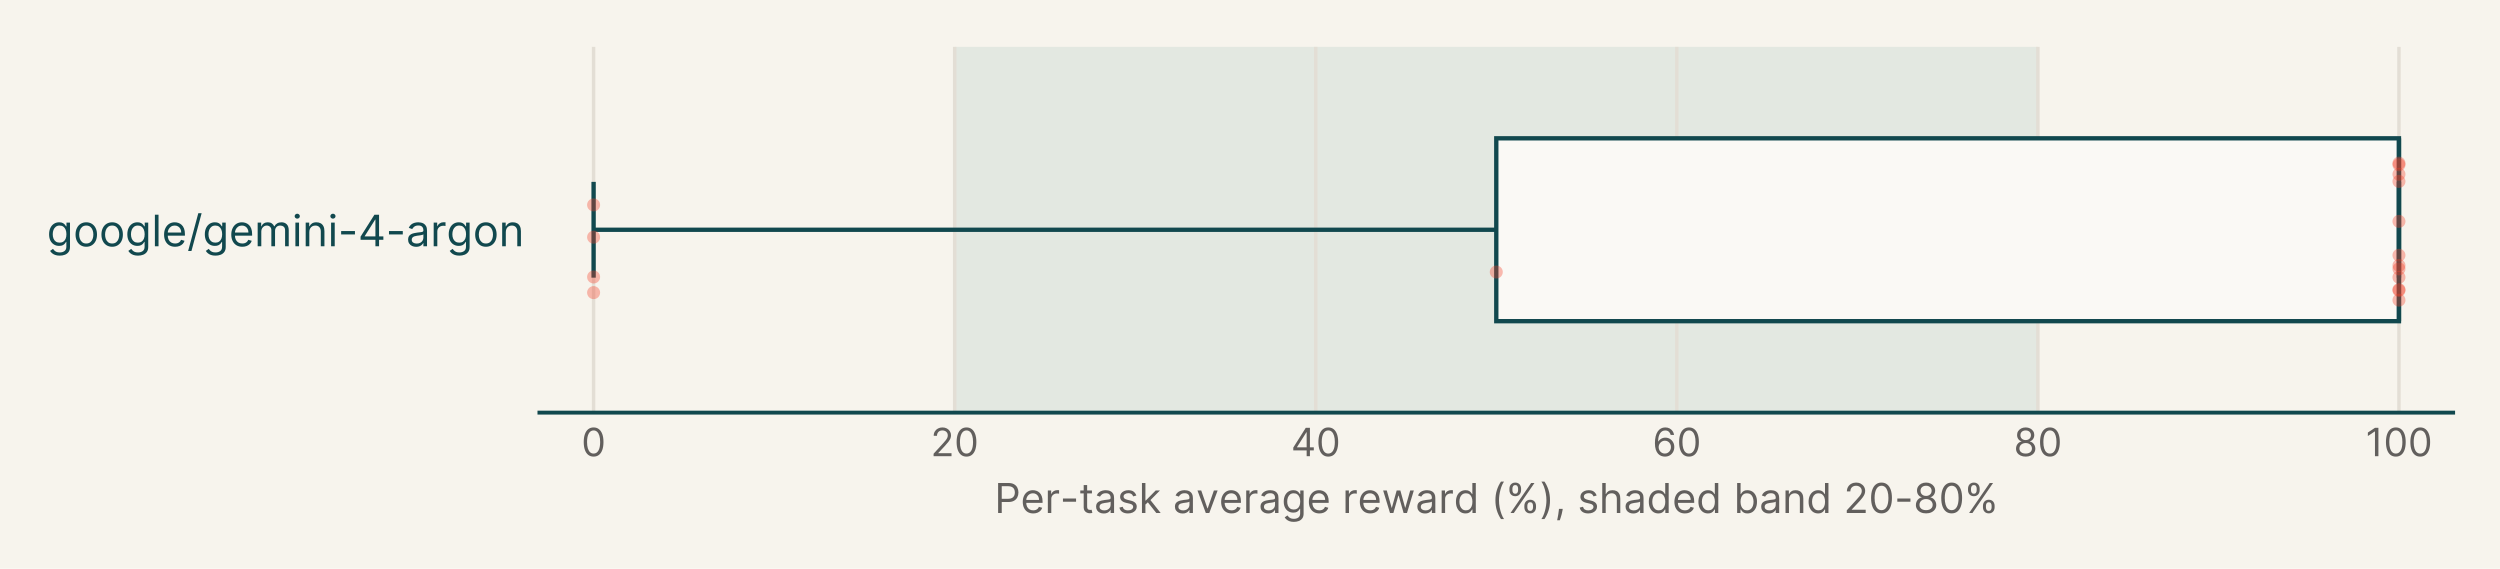
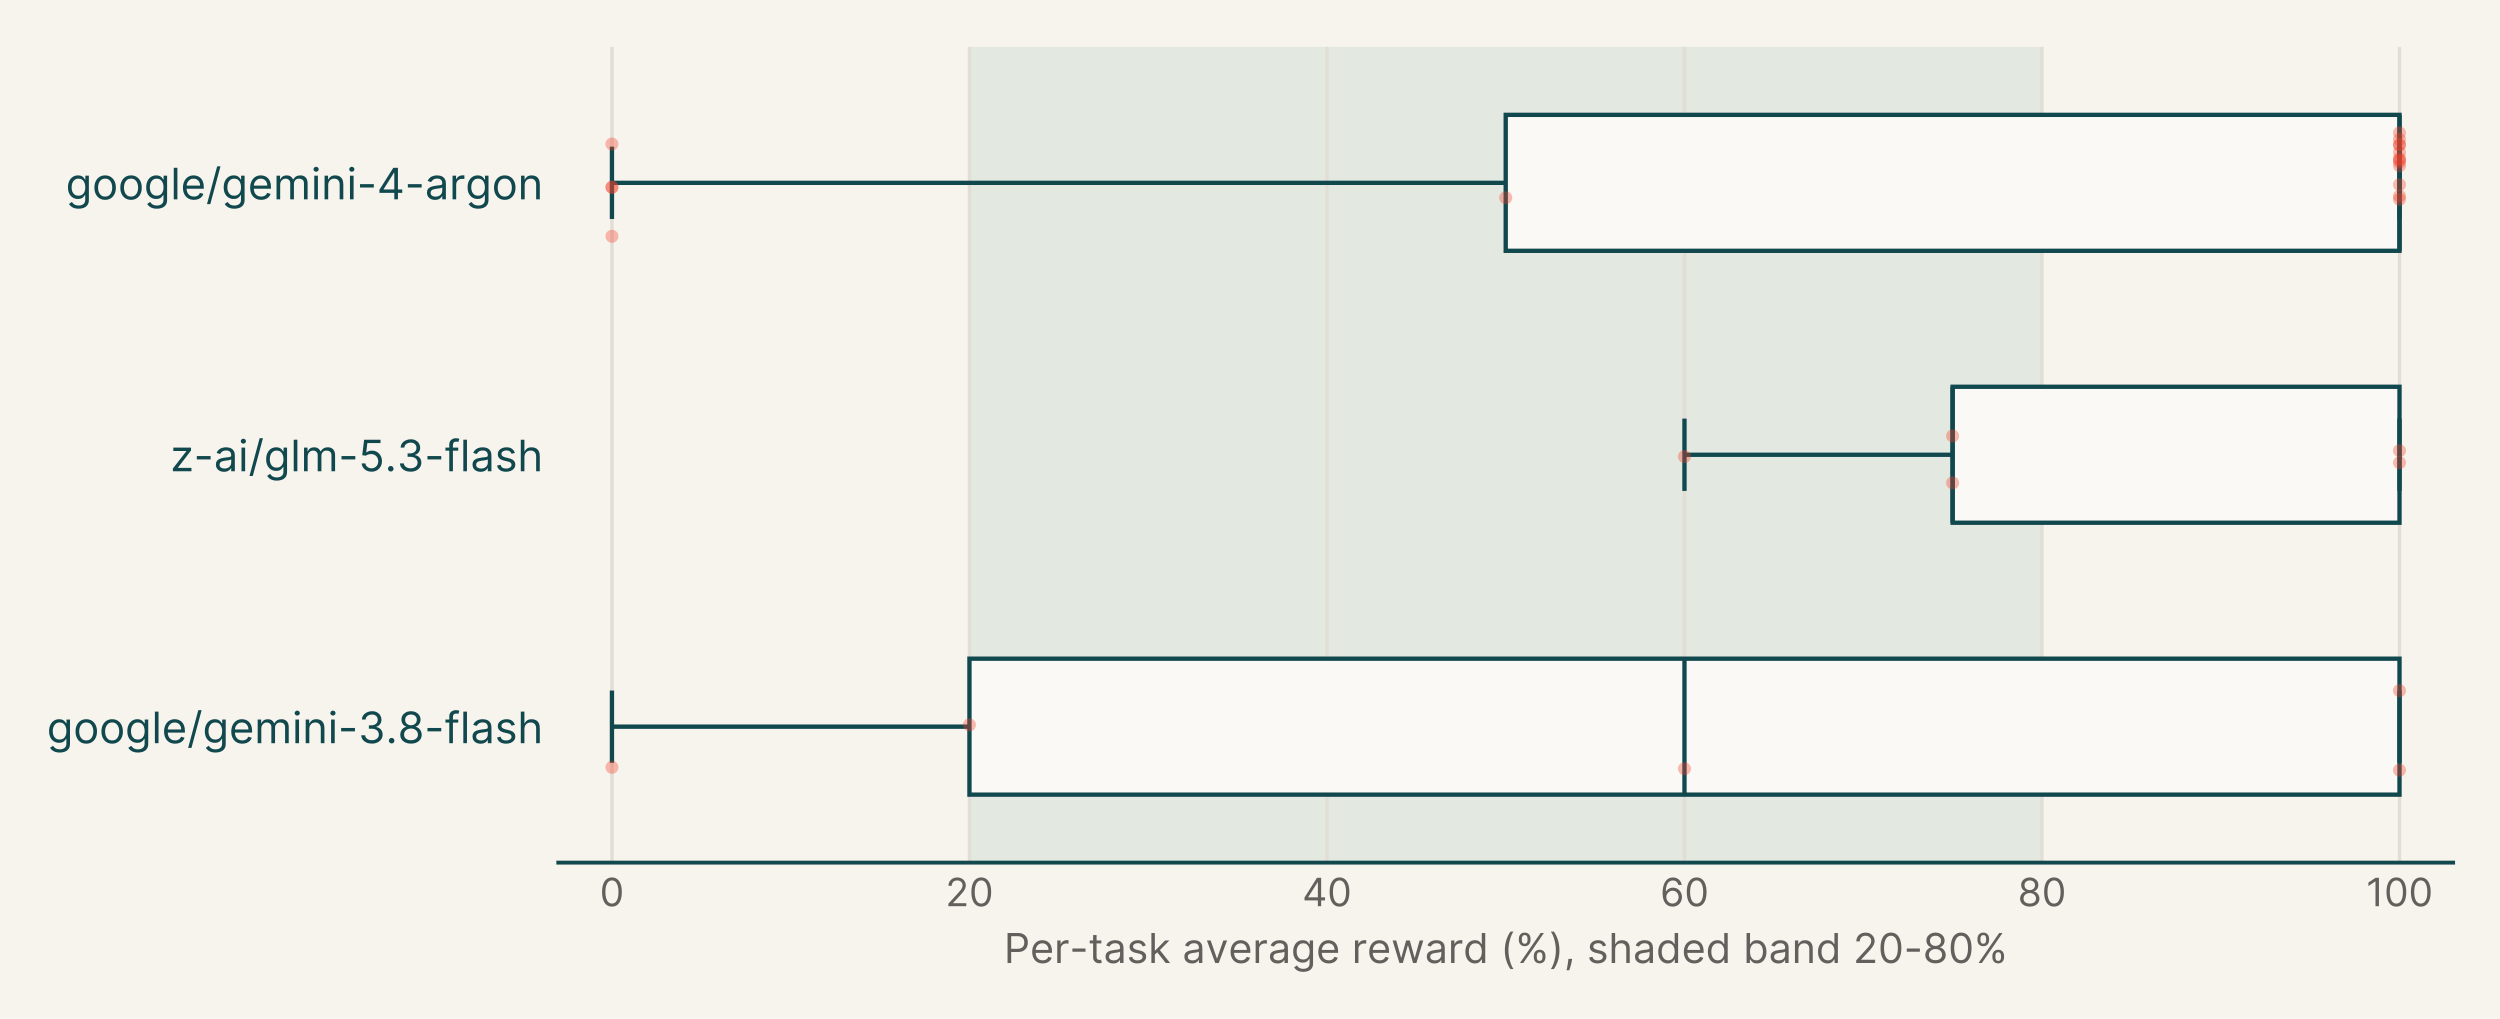
- <svg xmlns="http://www.w3.org/2000/svg" xmlns:xlink="http://www.w3.org/1999/xlink" width="576pt" height="131.04pt" viewBox="0 0 576 131.04" version="1.1">
+ <svg xmlns="http://www.w3.org/2000/svg" xmlns:xlink="http://www.w3.org/1999/xlink" width="576pt" height="234.72pt" viewBox="0 0 576 234.72" version="1.1">
  <defs>
    <style type="text/css">*{stroke-linejoin: round; stroke-linecap: butt}</style>
  </defs>
  <g id="figure_1">
    <g id="patch_1">
-       <path d="M 0 131.04  L 576 131.04  L 576 0  L 0 0  z " style="fill: #f7f4ed" />
+       <path d="M 0 234.72  L 576 234.72  L 576 0  L 0 0  z " style="fill: #f7f4ed" />
    </g>
    <g id="axes_1">
      <g id="patch_2">
-         <path d="M 124.287 95.068  L 565.2 95.068  L 565.2 10.8  L 124.287 10.8  z " style="fill: #f7f4ed" />
+         <path d="M 128.636 198.748  L 565.2 198.748  L 565.2 10.8  L 128.636 10.8  z " style="fill: #f7f4ed" />
      </g>
      <g id="patch_3">
-         <path d="M 219.957 95.068  L 469.53 95.068  L 469.53 10.8  L 219.957 10.8  z " clip-path="url(#p066dc2ba7f)" style="fill: #1f6f6a; fill-opacity: 0.09" />
+         <path d="M 223.362 198.748  L 470.474 198.748  L 470.474 10.8  L 223.362 10.8  z " clip-path="url(#pf9f69723d4)" style="fill: #1f6f6a; fill-opacity: 0.09" />
      </g>
      <g id="matplotlib.axis_1">
        <g id="xtick_1">
          <g id="line2d_1">
-             <path d="M 136.766 95.068  L 136.766 10.8  " clip-path="url(#p066dc2ba7f)" style="fill: none; stroke: #e3ded5; stroke-width: 0.8; stroke-linecap: square" />
+             <path d="M 140.992 198.748  L 140.992 10.8  " clip-path="url(#pf9f69723d4)" style="fill: none; stroke: #e3ded5; stroke-width: 0.8; stroke-linecap: square" />
          </g>
          <g id="line2d_2" />
          <g id="text_1">
-             <g style="fill: #625f5d" transform="translate(133.9537 105.1145) scale(0.09 -0.09)">
+             <g style="fill: #625f5d" transform="translate(138.179 208.7945) scale(0.09 -0.09)">
              <defs>
                <path id="Inter-Regular-30" d="M 2000 -64  Q 1486 -64 1125 217  Q 764 498 573 1033  Q 382 1568 382 2327  Q 382 3082 574 3617  Q 766 4152 1128 4435  Q 1491 4718 2000 4718  Q 2509 4718 2871 4435  Q 3234 4152 3426 3617  Q 3618 3082 3618 2327  Q 3618 1568 3427 1033  Q 3236 498 2875 217  Q 2514 -64 2000 -64  z M 2000 436  Q 2509 436 2791 927  Q 3073 1418 3073 2327  Q 3073 2932 2944 3357  Q 2816 3782 2576 4004  Q 2336 4227 2000 4227  Q 1496 4227 1211 3730  Q 927 3234 927 2327  Q 927 1723 1054 1300  Q 1182 877 1421 656  Q 1661 436 2000 436  z " transform="scale(0.015625)" />
              </defs>
              <use xlink:href="#Inter-Regular-30" />
            </g>
          </g>
        </g>
        <g id="xtick_2">
          <g id="line2d_3">
-             <path d="M 219.957 95.068  L 219.957 10.8  " clip-path="url(#p066dc2ba7f)" style="fill: none; stroke: #e3ded5; stroke-width: 0.8; stroke-linecap: square" />
+             <path d="M 223.362 198.748  L 223.362 10.8  " clip-path="url(#pf9f69723d4)" style="fill: none; stroke: #e3ded5; stroke-width: 0.8; stroke-linecap: square" />
          </g>
          <g id="line2d_4" />
          <g id="text_2">
-             <g style="fill: #625f5d" transform="translate(214.4215 105.1145) scale(0.09 -0.09)">
+             <g style="fill: #625f5d" transform="translate(217.8264 208.7945) scale(0.09 -0.09)">
              <defs>
                <path id="Inter-Regular-32" d="M 482 0  L 482 409  L 2018 2091  Q 2289 2386 2464 2605  Q 2639 2825 2724 3019  Q 2809 3214 2809 3427  Q 2809 3673 2692 3852  Q 2575 4032 2373 4129  Q 2171 4227 1918 4227  Q 1650 4227 1451 4117  Q 1252 4007 1144 3809  Q 1036 3611 1036 3345  L 500 3345  Q 500 3755 688 4064  Q 877 4373 1203 4545  Q 1530 4718 1936 4718  Q 2346 4718 2661 4545  Q 2977 4373 3156 4079  Q 3336 3786 3336 3427  Q 3336 3170 3244 2926  Q 3152 2682 2926 2383  Q 2700 2084 2300 1655  L 1255 536  L 1255 500  L 3418 500  L 3418 0  L 482 0  z " transform="scale(0.015625)" />
              </defs>
              <use xlink:href="#Inter-Regular-32" />
              <use xlink:href="#Inter-Regular-30" x="60.511" />
            </g>
          </g>
        </g>
        <g id="xtick_3">
          <g id="line2d_5">
-             <path d="M 303.148 95.068  L 303.148 10.8  " clip-path="url(#p066dc2ba7f)" style="fill: none; stroke: #e3ded5; stroke-width: 0.8; stroke-linecap: square" />
+             <path d="M 305.733 198.748  L 305.733 10.8  " clip-path="url(#pf9f69723d4)" style="fill: none; stroke: #e3ded5; stroke-width: 0.8; stroke-linecap: square" />
          </g>
          <g id="line2d_6" />
          <g id="text_3">
-             <g style="fill: #625f5d" transform="translate(297.4466 105.1145) scale(0.09 -0.09)">
+             <g style="fill: #625f5d" transform="translate(300.031 208.7945) scale(0.09 -0.09)">
              <defs>
                <path id="Inter-Regular-34" d="M 373 955  L 373 1418  L 2418 4655  L 2755 4655  L 2755 3936  L 2527 3936  L 982 1491  L 982 1455  L 3736 1455  L 3736 955  L 373 955  z M 2564 0  L 2564 1095  L 2564 1311  L 2564 4655  L 3100 4655  L 3100 0  L 2564 0  z " transform="scale(0.015625)" />
              </defs>
              <use xlink:href="#Inter-Regular-34" />
              <use xlink:href="#Inter-Regular-30" x="64.205" />
            </g>
          </g>
        </g>
        <g id="xtick_4">
          <g id="line2d_7">
-             <path d="M 386.339 95.068  L 386.339 10.8  " clip-path="url(#p066dc2ba7f)" style="fill: none; stroke: #e3ded5; stroke-width: 0.8; stroke-linecap: square" />
+             <path d="M 388.103 198.748  L 388.103 10.8  " clip-path="url(#pf9f69723d4)" style="fill: none; stroke: #e3ded5; stroke-width: 0.8; stroke-linecap: square" />
          </g>
          <g id="line2d_8" />
          <g id="text_4">
-             <g style="fill: #625f5d" transform="translate(380.7206 105.1145) scale(0.09 -0.09)">
+             <g style="fill: #625f5d" transform="translate(382.4846 208.7945) scale(0.09 -0.09)">
              <defs>
                <path id="Inter-Regular-36" d="M 2027 -64  Q 1741 -59 1454 45  Q 1168 150 932 399  Q 696 648 552 1074  Q 409 1500 409 2145  Q 409 2764 525 3242  Q 641 3720 861 4048  Q 1082 4377 1394 4547  Q 1707 4718 2100 4718  Q 2491 4718 2796 4562  Q 3102 4407 3295 4129  Q 3489 3852 3546 3491  L 2991 3491  Q 2914 3805 2691 4011  Q 2468 4218 2100 4218  Q 1559 4218 1249 3747  Q 939 3277 936 2427  L 973 2427  Q 1100 2620 1276 2757  Q 1452 2895 1666 2970  Q 1880 3045 2118 3045  Q 2518 3045 2850 2846  Q 3182 2648 3382 2299  Q 3582 1950 3582 1500  Q 3582 1068 3389 710  Q 3196 352 2847 142  Q 2498 -68 2027 -64  z M 2027 436  Q 2314 436 2542 579  Q 2771 723 2903 964  Q 3036 1205 3036 1500  Q 3036 1789 2908 2026  Q 2780 2264 2556 2404  Q 2332 2545 2046 2545  Q 1830 2545 1643 2460  Q 1457 2375 1317 2227  Q 1177 2080 1097 1890  Q 1018 1700 1018 1491  Q 1018 1214 1149 973  Q 1280 732 1508 584  Q 1736 436 2027 436  z " transform="scale(0.015625)" />
              </defs>
              <use xlink:href="#Inter-Regular-36" />
              <use xlink:href="#Inter-Regular-30" x="62.358" />
            </g>
          </g>
        </g>
        <g id="xtick_5">
          <g id="line2d_9">
-             <path d="M 469.53 95.068  L 469.53 10.8  " clip-path="url(#p066dc2ba7f)" style="fill: none; stroke: #e3ded5; stroke-width: 0.8; stroke-linecap: square" />
+             <path d="M 470.474 198.748  L 470.474 10.8  " clip-path="url(#pf9f69723d4)" style="fill: none; stroke: #e3ded5; stroke-width: 0.8; stroke-linecap: square" />
          </g>
          <g id="line2d_10" />
          <g id="text_5">
-             <g style="fill: #625f5d" transform="translate(463.9433 105.1145) scale(0.09 -0.09)">
+             <g style="fill: #625f5d" transform="translate(464.8868 208.7945) scale(0.09 -0.09)">
              <defs>
                <path id="Inter-Regular-38" d="M 1973 -64  Q 1505 -64 1147 103  Q 789 270 589 564  Q 389 859 391 1236  Q 389 1532 507 1783  Q 625 2034 830 2203  Q 1036 2373 1291 2418  L 1291 2445  Q 957 2532 759 2821  Q 561 3111 564 3482  Q 561 3836 743 4115  Q 925 4395 1244 4556  Q 1564 4718 1973 4718  Q 2377 4718 2695 4556  Q 3014 4395 3197 4115  Q 3380 3836 3382 3482  Q 3380 3111 3181 2821  Q 2982 2532 2655 2445  L 2655 2418  Q 2907 2373 3109 2203  Q 3311 2034 3431 1783  Q 3552 1532 3555 1236  Q 3552 859 3351 564  Q 3150 270 2794 103  Q 2439 -64 1973 -64  z M 1973 436  Q 2289 436 2518 538  Q 2748 641 2873 827  Q 2998 1014 3000 1264  Q 2998 1527 2864 1729  Q 2730 1932 2499 2048  Q 2268 2164 1973 2164  Q 1675 2164 1442 2048  Q 1209 1932 1076 1729  Q 943 1527 946 1264  Q 943 1014 1067 827  Q 1191 641 1423 538  Q 1655 436 1973 436  z M 1973 2645  Q 2223 2645 2417 2745  Q 2611 2845 2722 3025  Q 2834 3205 2836 3445  Q 2834 3682 2725 3858  Q 2616 4034 2423 4130  Q 2230 4227 1973 4227  Q 1711 4227 1516 4130  Q 1321 4034 1214 3858  Q 1107 3682 1109 3445  Q 1107 3205 1217 3025  Q 1327 2845 1522 2745  Q 1718 2645 1973 2645  z " transform="scale(0.015625)" />
              </defs>
              <use xlink:href="#Inter-Regular-38" />
              <use xlink:href="#Inter-Regular-30" x="61.648" />
            </g>
          </g>
        </g>
        <g id="xtick_6">
          <g id="line2d_11">
-             <path d="M 552.721 95.068  L 552.721 10.8  " clip-path="url(#p066dc2ba7f)" style="fill: none; stroke: #e3ded5; stroke-width: 0.8; stroke-linecap: square" />
+             <path d="M 552.844 198.748  L 552.844 10.8  " clip-path="url(#pf9f69723d4)" style="fill: none; stroke: #e3ded5; stroke-width: 0.8; stroke-linecap: square" />
          </g>
          <g id="line2d_12" />
          <g id="text_6">
-             <g style="fill: #625f5d" transform="translate(545.006 105.1145) scale(0.09 -0.09)">
+             <g style="fill: #625f5d" transform="translate(545.129 208.7945) scale(0.09 -0.09)">
              <defs>
                <path id="Inter-Regular-31" d="M 2118 4655  L 2118 0  L 1555 0  L 1555 4064  L 1527 4064  L 391 3309  L 391 3882  L 1555 4655  L 2118 4655  z " transform="scale(0.015625)" />
              </defs>
              <use xlink:href="#Inter-Regular-31" />
              <use xlink:href="#Inter-Regular-30" x="46.449" />
              <use xlink:href="#Inter-Regular-30" x="108.949" />
            </g>
          </g>
        </g>
        <g id="text_7">
-           <g style="fill: #625f5d" transform="translate(229.128 118.1886) scale(0.095 -0.095)">
+           <g style="fill: #625f5d" transform="translate(231.3022 221.8686) scale(0.095 -0.095)">
            <defs>
              <path id="Inter-Regular-50" d="M 564 0  L 564 4655  L 2136 4655  Q 2684 4655 3033 4458  Q 3382 4261 3550 3927  Q 3718 3593 3718 3182  Q 3718 2770 3551 2434  Q 3384 2098 3036 1899  Q 2689 1700 2146 1700  L 1018 1700  L 1018 2200  L 2127 2200  Q 2502 2200 2729 2329  Q 2957 2459 3060 2680  Q 3164 2902 3164 3182  Q 3164 3461 3060 3681  Q 2957 3902 2727 4028  Q 2498 4155 2118 4155  L 1127 4155  L 1127 0  L 564 0  z " transform="scale(0.015625)" />
              <path id="Inter-Regular-65" d="M 1955 -73  Q 1450 -73 1085 151  Q 721 375 524 778  Q 327 1182 327 1718  Q 327 2255 524 2665  Q 721 3075 1074 3305  Q 1427 3536 1900 3536  Q 2173 3536 2439 3445  Q 2705 3355 2923 3151  Q 3141 2948 3270 2614  Q 3400 2280 3400 1791  L 3400 1564  L 709 1564  L 709 2027  L 2855 2027  Q 2855 2323 2738 2554  Q 2621 2786 2406 2920  Q 2191 3055 1900 3055  Q 1580 3055 1347 2897  Q 1114 2739 989 2486  Q 864 2234 864 1945  L 864 1636  Q 864 1241 1001 967  Q 1139 693 1384 551  Q 1630 409 1955 409  Q 2166 409 2337 469  Q 2509 530 2634 651  Q 2759 773 2827 955  L 3346 809  Q 3264 545 3070 346  Q 2877 148 2593 37  Q 2309 -73 1955 -73  z " transform="scale(0.015625)" />
              <path id="Inter-Regular-72" d="M 491 0  L 491 3491  L 1009 3491  L 1009 2964  L 1046 2964  Q 1141 3223 1391 3384  Q 1641 3545 1955 3545  Q 2014 3545 2102 3543  Q 2191 3541 2236 3536  L 2236 2991  Q 2209 2998 2112 3012  Q 2016 3027 1909 3027  Q 1655 3027 1456 2921  Q 1257 2816 1142 2630  Q 1027 2445 1027 2209  L 1027 0  L 491 0  z " transform="scale(0.015625)" />
              <path id="Inter-Regular-2d" d="M 2491 2245  L 2491 1745  L 455 1745  L 455 2245  L 2491 2245  z " transform="scale(0.015625)" />
              <path id="Inter-Regular-74" d="M 2009 3491  L 2009 3036  L 200 3036  L 200 3491  L 2009 3491  z M 727 4327  L 1264 4327  L 1264 1000  Q 1264 773 1331 660  Q 1398 548 1503 510  Q 1609 473 1727 473  Q 1816 473 1873 483  Q 1930 493 1964 500  L 2073 18  Q 2018 -2 1920 -23  Q 1823 -45 1673 -45  Q 1446 -45 1228 52  Q 1011 150 869 350  Q 727 550 727 855  L 727 4327  z " transform="scale(0.015625)" />
              <path id="Inter-Regular-61" d="M 1518 -82  Q 1186 -82 916 44  Q 646 170 486 410  Q 327 650 327 991  Q 327 1291 445 1478  Q 564 1666 761 1773  Q 959 1880 1199 1933  Q 1439 1986 1682 2018  Q 2000 2059 2199 2080  Q 2398 2102 2490 2154  Q 2582 2207 2582 2336  L 2582 2355  Q 2582 2691 2399 2877  Q 2216 3064 1846 3064  Q 1461 3064 1243 2895  Q 1025 2727 936 2536  L 427 2718  Q 564 3036 792 3214  Q 1021 3393 1292 3464  Q 1564 3536 1827 3536  Q 1996 3536 2215 3496  Q 2434 3457 2640 3334  Q 2846 3211 2982 2963  Q 3118 2716 3118 2300  L 3118 0  L 2582 0  L 2582 473  L 2555 473  Q 2500 359 2373 229  Q 2246 100 2034 9  Q 1823 -82 1518 -82  z M 1600 400  Q 1918 400 2137 525  Q 2357 650 2469 847  Q 2582 1045 2582 1264  L 2582 1755  Q 2548 1714 2433 1681  Q 2318 1648 2169 1624  Q 2021 1600 1881 1583  Q 1741 1566 1655 1555  Q 1446 1527 1265 1467  Q 1084 1407 974 1287  Q 864 1168 864 964  Q 864 684 1072 542  Q 1280 400 1600 400  z " transform="scale(0.015625)" />
              <path id="Inter-Regular-73" d="M 2964 2709  L 2482 2573  Q 2436 2693 2348 2808  Q 2261 2923 2111 2998  Q 1961 3073 1727 3073  Q 1407 3073 1194 2926  Q 982 2780 982 2555  Q 982 2355 1127 2239  Q 1273 2123 1582 2045  L 2100 1918  Q 2568 1805 2797 1572  Q 3027 1339 3027 973  Q 3027 673 2855 436  Q 2684 200 2377 63  Q 2071 -73 1664 -73  Q 1130 -73 780 159  Q 430 391 336 836  L 846 964  Q 918 682 1121 541  Q 1325 400 1655 400  Q 2030 400 2251 560  Q 2473 720 2473 945  Q 2473 1127 2345 1251  Q 2218 1375 1955 1436  L 1373 1573  Q 893 1686 669 1926  Q 446 2166 446 2527  Q 446 2823 613 3050  Q 780 3277 1069 3406  Q 1359 3536 1727 3536  Q 2246 3536 2542 3309  Q 2839 3082 2964 2709  z " transform="scale(0.015625)" />
              <path id="Inter-Regular-6b" d="M 991 1273  L 982 1936  L 1091 1936  L 2618 3491  L 3282 3491  L 1655 1845  L 1609 1845  L 991 1273  z M 491 0  L 491 4655  L 1027 4655  L 1027 0  L 491 0  z M 2709 0  L 1346 1727  L 1727 2100  L 3391 0  L 2709 0  z " transform="scale(0.015625)" />
              <path id="Inter-Regular-20" transform="scale(0.015625)" />
              <path id="Inter-Regular-76" d="M 3346 3491  L 2055 0  L 1509 0  L 218 3491  L 800 3491  L 1764 709  L 1800 709  L 2764 3491  L 3346 3491  z " transform="scale(0.015625)" />
              <path id="Inter-Regular-67" d="M 1900 -1382  Q 1511 -1382 1231 -1283  Q 952 -1184 767 -1024  Q 582 -864 473 -682  L 900 -382  Q 973 -477 1084 -601  Q 1196 -725 1390 -817  Q 1584 -909 1900 -909  Q 2323 -909 2598 -704  Q 2873 -500 2873 -64  L 2873 645  L 2827 645  Q 2768 550 2660 410  Q 2552 270 2351 162  Q 2150 55 1809 55  Q 1386 55 1051 255  Q 716 455 521 836  Q 327 1218 327 1764  Q 327 2300 516 2699  Q 705 3098 1041 3317  Q 1377 3536 1818 3536  Q 2159 3536 2360 3423  Q 2561 3311 2669 3169  Q 2777 3027 2836 2936  L 2891 2936  L 2891 3491  L 3409 3491  L 3409 -100  Q 3409 -550 3205 -833  Q 3002 -1116 2660 -1249  Q 2318 -1382 1900 -1382  z M 1882 536  Q 2205 536 2427 684  Q 2650 832 2766 1109  Q 2882 1386 2882 1773  Q 2882 2150 2768 2438  Q 2655 2727 2432 2891  Q 2209 3055 1882 3055  Q 1541 3055 1315 2882  Q 1089 2709 976 2418  Q 864 2127 864 1773  Q 864 1409 978 1130  Q 1093 852 1319 694  Q 1546 536 1882 536  z " transform="scale(0.015625)" />
              <path id="Inter-Regular-77" d="M 1282 0  L 218 3491  L 782 3491  L 1536 818  L 1573 818  L 2318 3491  L 2891 3491  L 3627 827  L 3664 827  L 4418 3491  L 4982 3491  L 3918 0  L 3391 0  L 2627 2682  L 2573 2682  L 1809 0  L 1282 0  z " transform="scale(0.015625)" />
              <path id="Inter-Regular-64" d="M 1809 -73  Q 1373 -73 1039 148  Q 705 370 516 776  Q 327 1182 327 1736  Q 327 2286 516 2690  Q 705 3095 1041 3315  Q 1377 3536 1818 3536  Q 2159 3536 2358 3423  Q 2557 3311 2662 3169  Q 2768 3027 2827 2936  L 2873 2936  L 2873 4655  L 3409 4655  L 3409 0  L 2891 0  L 2891 536  L 2827 536  Q 2768 441 2659 296  Q 2550 152 2348 39  Q 2146 -73 1809 -73  z M 1882 409  Q 2205 409 2427 578  Q 2650 748 2766 1049  Q 2882 1350 2882 1745  Q 2882 2136 2768 2430  Q 2655 2725 2432 2890  Q 2209 3055 1882 3055  Q 1541 3055 1315 2881  Q 1089 2707 976 2410  Q 864 2114 864 1745  Q 864 1373 978 1069  Q 1093 766 1319 587  Q 1546 409 1882 409  z " transform="scale(0.015625)" />
              <path id="Inter-Regular-28" d="M 682 1964  Q 682 2823 906 3544  Q 1130 4266 1546 4873  L 2018 4873  Q 1855 4648 1713 4319  Q 1571 3991 1464 3599  Q 1357 3207 1296 2788  Q 1236 2370 1236 1964  Q 1236 1423 1341 866  Q 1446 309 1623 -168  Q 1800 -645 2018 -945  L 1546 -945  Q 1130 -339 906 383  Q 682 1105 682 1964  z " transform="scale(0.015625)" />
              <path id="Inter-Regular-25" d="M 2855 873  L 2855 1118  Q 2855 1373 2960 1585  Q 3066 1798 3269 1926  Q 3473 2055 3764 2055  Q 4059 2055 4259 1926  Q 4459 1798 4561 1585  Q 4664 1373 4664 1118  L 4664 873  Q 4664 618 4560 405  Q 4457 193 4256 64  Q 4055 -64 3764 -64  Q 3468 -64 3266 64  Q 3064 193 2959 405  Q 2855 618 2855 873  z M 3318 1118  L 3318 873  Q 3318 661 3418 494  Q 3518 327 3764 327  Q 4002 327 4101 494  Q 4200 661 4200 873  L 4200 1118  Q 4200 1330 4104 1497  Q 4009 1664 3764 1664  Q 3525 1664 3421 1497  Q 3318 1330 3318 1118  z M 536 3536  L 536 3782  Q 536 4036 642 4248  Q 748 4461 951 4589  Q 1155 4718 1446 4718  Q 1741 4718 1941 4589  Q 2141 4461 2243 4248  Q 2346 4036 2346 3782  L 2346 3536  Q 2346 3282 2242 3069  Q 2139 2857 1937 2728  Q 1736 2600 1446 2600  Q 1150 2600 948 2728  Q 746 2857 641 3069  Q 536 3282 536 3536  z M 1000 3782  L 1000 3536  Q 1000 3325 1100 3158  Q 1200 2991 1446 2991  Q 1684 2991 1783 3158  Q 1882 3325 1882 3536  L 1882 3782  Q 1882 3993 1786 4160  Q 1691 4327 1446 4327  Q 1207 4327 1103 4160  Q 1000 3993 1000 3782  z M 709 0  L 3909 4655  L 4427 4655  L 1227 0  L 709 0  z " transform="scale(0.015625)" />
              <path id="Inter-Regular-29" d="M 1636 1964  Q 1636 1105 1412 383  Q 1189 -339 773 -945  L 300 -945  Q 464 -720 606 -392  Q 748 -64 854 328  Q 961 720 1021 1139  Q 1082 1559 1082 1964  Q 1082 2505 977 3061  Q 873 3618 695 4095  Q 518 4573 300 4873  L 773 4873  Q 1189 4266 1412 3544  Q 1636 2823 1636 1964  z " transform="scale(0.015625)" />
              <path id="Inter-Regular-2c" d="M 1291 636  L 1255 391  Q 1216 132 1137 -163  Q 1059 -459 975 -720  Q 891 -982 836 -1136  L 427 -1136  Q 457 -991 504 -752  Q 552 -514 601 -219  Q 650 75 682 382  L 709 636  L 1291 636  z " transform="scale(0.015625)" />
              <path id="Inter-Regular-68" d="M 1027 2100  L 1027 0  L 491 0  L 491 4655  L 1027 4655  L 1027 2945  L 1073 2945  Q 1196 3216 1442 3376  Q 1689 3536 2100 3536  Q 2457 3536 2725 3394  Q 2993 3252 3142 2960  Q 3291 2668 3291 2218  L 3291 0  L 2755 0  L 2755 2182  Q 2755 2598 2540 2826  Q 2325 3055 1946 3055  Q 1682 3055 1474 2943  Q 1266 2832 1146 2618  Q 1027 2405 1027 2100  z " transform="scale(0.015625)" />
              <path id="Inter-Regular-62" d="M 564 0  L 564 4655  L 1100 4655  L 1100 2936  L 1146 2936  Q 1205 3027 1310 3169  Q 1416 3311 1615 3423  Q 1814 3536 2155 3536  Q 2596 3536 2932 3315  Q 3268 3095 3457 2690  Q 3646 2286 3646 1736  Q 3646 1182 3457 776  Q 3268 370 2934 148  Q 2600 -73 2164 -73  Q 1827 -73 1625 39  Q 1423 152 1314 296  Q 1205 441 1146 536  L 1082 536  L 1082 0  L 564 0  z M 1091 1745  Q 1091 1350 1207 1049  Q 1323 748 1545 578  Q 1768 409 2091 409  Q 2427 409 2653 587  Q 2880 766 2994 1069  Q 3109 1373 3109 1745  Q 3109 2114 2996 2410  Q 2884 2707 2658 2881  Q 2432 3055 2091 3055  Q 1764 3055 1541 2890  Q 1318 2725 1204 2430  Q 1091 2136 1091 1745  z " transform="scale(0.015625)" />
              <path id="Inter-Regular-6e" d="M 1027 2100  L 1027 0  L 491 0  L 491 3491  L 1009 3491  L 1009 2945  L 1055 2945  Q 1177 3211 1427 3373  Q 1677 3536 2073 3536  Q 2427 3536 2693 3392  Q 2959 3248 3107 2956  Q 3255 2664 3255 2218  L 3255 0  L 2718 0  L 2718 2182  Q 2718 2593 2504 2824  Q 2291 3055 1918 3055  Q 1661 3055 1460 2943  Q 1259 2832 1143 2618  Q 1027 2405 1027 2100  z " transform="scale(0.015625)" />
            </defs>
            <use xlink:href="#Inter-Regular-50" />
            <use xlink:href="#Inter-Regular-65" x="63.494" />
            <use xlink:href="#Inter-Regular-72" x="121.733" />
            <use xlink:href="#Inter-Regular-2d" x="158.949" />
            <use xlink:href="#Inter-Regular-74" x="204.972" />
            <use xlink:href="#Inter-Regular-61" x="241.335" />
            <use xlink:href="#Inter-Regular-73" x="297.727" />
            <use xlink:href="#Inter-Regular-6b" x="350" />
            <use xlink:href="#Inter-Regular-20" x="404.403" />
            <use xlink:href="#Inter-Regular-61" x="432.528" />
            <use xlink:href="#Inter-Regular-76" x="488.921" />
            <use xlink:href="#Inter-Regular-65" x="544.602" />
            <use xlink:href="#Inter-Regular-72" x="602.841" />
            <use xlink:href="#Inter-Regular-61" x="640.057" />
            <use xlink:href="#Inter-Regular-67" x="696.449" />
            <use xlink:href="#Inter-Regular-65" x="757.386" />
            <use xlink:href="#Inter-Regular-20" x="815.625" />
            <use xlink:href="#Inter-Regular-72" x="843.75" />
            <use xlink:href="#Inter-Regular-65" x="880.966" />
            <use xlink:href="#Inter-Regular-77" x="939.205" />
            <use xlink:href="#Inter-Regular-61" x="1020.455" />
            <use xlink:href="#Inter-Regular-72" x="1076.847" />
            <use xlink:href="#Inter-Regular-64" x="1114.063" />
            <use xlink:href="#Inter-Regular-20" x="1176.137" />
            <use xlink:href="#Inter-Regular-28" x="1204.262" />
            <use xlink:href="#Inter-Regular-25" x="1240.483" />
            <use xlink:href="#Inter-Regular-29" x="1321.733" />
            <use xlink:href="#Inter-Regular-2c" x="1357.955" />
            <use xlink:href="#Inter-Regular-20" x="1385.938" />
            <use xlink:href="#Inter-Regular-73" x="1414.063" />
            <use xlink:href="#Inter-Regular-68" x="1466.335" />
            <use xlink:href="#Inter-Regular-61" x="1525.426" />
            <use xlink:href="#Inter-Regular-64" x="1581.818" />
            <use xlink:href="#Inter-Regular-65" x="1643.892" />
            <use xlink:href="#Inter-Regular-64" x="1702.131" />
            <use xlink:href="#Inter-Regular-20" x="1764.205" />
            <use xlink:href="#Inter-Regular-62" x="1792.33" />
            <use xlink:href="#Inter-Regular-61" x="1854.404" />
            <use xlink:href="#Inter-Regular-6e" x="1910.796" />
            <use xlink:href="#Inter-Regular-64" x="1969.319" />
            <use xlink:href="#Inter-Regular-20" x="2031.392" />
            <use xlink:href="#Inter-Regular-32" x="2059.517" />
            <use xlink:href="#Inter-Regular-30" x="2120.029" />
            <use xlink:href="#Inter-Regular-2d" x="2182.529" />
            <use xlink:href="#Inter-Regular-38" x="2228.552" />
            <use xlink:href="#Inter-Regular-30" x="2290.199" />
            <use xlink:href="#Inter-Regular-25" x="2352.699" />
          </g>
        </g>
      </g>
      <g id="matplotlib.axis_2">
        <g id="ytick_1">
          <g id="line2d_13" />
          <g id="text_8">
-             <g style="fill: #11484e" transform="translate(10.8 56.74121) scale(0.1 -0.1)">
+             <g style="fill: #11484e" transform="translate(15.14844 45.93176) scale(0.1 -0.1)">
              <defs>
                <path id="Inter-Regular-6f" d="M 1909 -73  Q 1436 -73 1080 152  Q 725 377 526 781  Q 327 1186 327 1727  Q 327 2273 526 2679  Q 725 3086 1080 3311  Q 1436 3536 1909 3536  Q 2382 3536 2737 3311  Q 3093 3086 3292 2679  Q 3491 2273 3491 1727  Q 3491 1186 3292 781  Q 3093 377 2737 152  Q 2382 -73 1909 -73  z M 1909 409  Q 2268 409 2500 593  Q 2732 777 2843 1077  Q 2955 1377 2955 1727  Q 2955 2077 2843 2379  Q 2732 2682 2500 2868  Q 2268 3055 1909 3055  Q 1550 3055 1318 2868  Q 1086 2682 975 2379  Q 864 2077 864 1727  Q 864 1377 975 1077  Q 1086 777 1318 593  Q 1550 409 1909 409  z " transform="scale(0.015625)" />
                <path id="Inter-Regular-6c" d="M 1027 4655  L 1027 0  L 491 0  L 491 4655  L 1027 4655  z " transform="scale(0.015625)" />
                <path id="Inter-Regular-2f" d="M 2136 4873  L 636 -700  L 146 -700  L 1646 4873  L 2136 4873  z " transform="scale(0.015625)" />
                <path id="Inter-Regular-6d" d="M 491 0  L 491 3491  L 1009 3491  L 1009 2945  L 1055 2945  Q 1164 3225 1407 3380  Q 1650 3536 1991 3536  Q 2336 3536 2567 3380  Q 2798 3225 2927 2945  L 2964 2945  Q 3098 3216 3366 3376  Q 3634 3536 4009 3536  Q 4477 3536 4775 3244  Q 5073 2952 5073 2336  L 5073 0  L 4536 0  L 4536 2336  Q 4536 2723 4325 2889  Q 4114 3055 3827 3055  Q 3459 3055 3257 2833  Q 3055 2611 3055 2273  L 3055 0  L 2509 0  L 2509 2391  Q 2509 2689 2316 2872  Q 2123 3055 1818 3055  Q 1609 3055 1428 2943  Q 1248 2832 1137 2635  Q 1027 2439 1027 2182  L 1027 0  L 491 0  z " transform="scale(0.015625)" />
                <path id="Inter-Regular-69" d="M 491 0  L 491 3491  L 1027 3491  L 1027 0  L 491 0  z M 764 4073  Q 607 4073 494 4179  Q 382 4286 382 4436  Q 382 4586 494 4693  Q 607 4800 764 4800  Q 921 4800 1033 4693  Q 1146 4586 1146 4436  Q 1146 4286 1033 4179  Q 921 4073 764 4073  z " transform="scale(0.015625)" />
              </defs>
              <use xlink:href="#Inter-Regular-67" />
              <use xlink:href="#Inter-Regular-6f" x="60.938" />
              <use xlink:href="#Inter-Regular-6f" x="120.597" />
              <use xlink:href="#Inter-Regular-67" x="180.256" />
              <use xlink:href="#Inter-Regular-6c" x="241.193" />
              <use xlink:href="#Inter-Regular-65" x="264.915" />
              <use xlink:href="#Inter-Regular-2f" x="323.153" />
              <use xlink:href="#Inter-Regular-67" x="358.807" />
              <use xlink:href="#Inter-Regular-65" x="419.744" />
              <use xlink:href="#Inter-Regular-6d" x="477.983" />
              <use xlink:href="#Inter-Regular-69" x="564.915" />
              <use xlink:href="#Inter-Regular-6e" x="588.636" />
              <use xlink:href="#Inter-Regular-69" x="647.159" />
              <use xlink:href="#Inter-Regular-2d" x="670.881" />
              <use xlink:href="#Inter-Regular-34" x="716.904" />
              <use xlink:href="#Inter-Regular-2d" x="781.108" />
              <use xlink:href="#Inter-Regular-61" x="827.131" />
              <use xlink:href="#Inter-Regular-72" x="883.523" />
              <use xlink:href="#Inter-Regular-67" x="920.739" />
              <use xlink:href="#Inter-Regular-6f" x="981.676" />
              <use xlink:href="#Inter-Regular-6e" x="1041.335" />
            </g>
          </g>
        </g>
+         <g id="ytick_2">
+           <g id="line2d_14" />
+           <g id="text_9">
+             <g style="fill: #11484e" transform="translate(39.22187 108.5812) scale(0.1 -0.1)">
+               <defs>
+                 <path id="Inter-Regular-7a" d="M 391 0  L 391 409  L 2373 2955  L 2373 2991  L 455 2991  L 455 3491  L 3064 3491  L 3064 3064  L 1136 536  L 1136 500  L 3127 500  L 3127 0  L 391 0  z " transform="scale(0.015625)" />
+                 <path id="Inter-Regular-35" d="M 1936 -64  Q 1536 -64 1216 95  Q 896 255 702 532  Q 509 809 491 1164  L 1036 1164  Q 1068 848 1324 642  Q 1580 436 1936 436  Q 2223 436 2447 570  Q 2671 705 2799 940  Q 2927 1175 2927 1473  Q 2927 1777 2794 2017  Q 2661 2257 2429 2395  Q 2198 2534 1900 2536  Q 1686 2539 1461 2472  Q 1236 2405 1091 2300  L 564 2364  L 846 4655  L 3264 4655  L 3264 4155  L 1318 4155  L 1155 2782  L 1182 2782  Q 1325 2895 1541 2970  Q 1757 3045 1991 3045  Q 2418 3045 2753 2842  Q 3089 2639 3281 2286  Q 3473 1934 3473 1482  Q 3473 1036 3274 687  Q 3075 339 2727 137  Q 2380 -64 1936 -64  z " transform="scale(0.015625)" />
+                 <path id="Inter-Regular-2e" d="M 882 -36  Q 714 -36 593 84  Q 473 205 473 373  Q 473 541 593 661  Q 714 782 882 782  Q 1050 782 1170 661  Q 1291 541 1291 373  Q 1291 261 1235 168  Q 1180 75 1088 19  Q 996 -36 882 -36  z " transform="scale(0.015625)" />
+                 <path id="Inter-Regular-33" d="M 2055 -64  Q 1605 -64 1253 90  Q 902 245 696 521  Q 491 798 473 1164  L 1046 1164  Q 1064 939 1200 776  Q 1336 614 1556 525  Q 1777 436 2046 436  Q 2346 436 2577 540  Q 2809 645 2941 831  Q 3073 1018 3073 1264  Q 3073 1520 2945 1717  Q 2818 1914 2572 2025  Q 2327 2136 1973 2136  L 1600 2136  L 1600 2636  L 1973 2636  Q 2250 2636 2460 2736  Q 2671 2836 2790 3018  Q 2909 3200 2909 3445  Q 2909 3682 2804 3857  Q 2700 4032 2510 4129  Q 2321 4227 2064 4227  Q 1823 4227 1610 4139  Q 1398 4052 1264 3887  Q 1130 3723 1118 3491  L 573 3491  Q 586 3857 793 4133  Q 1000 4409 1335 4563  Q 1671 4718 2073 4718  Q 2505 4718 2814 4544  Q 3123 4370 3289 4086  Q 3455 3802 3455 3473  Q 3455 3080 3249 2802  Q 3043 2525 2691 2418  L 2691 2382  Q 3132 2309 3379 2008  Q 3627 1707 3627 1264  Q 3627 884 3421 583  Q 3216 282 2861 109  Q 2507 -64 2055 -64  z " transform="scale(0.015625)" />
+                 <path id="Inter-Regular-66" d="M 2046 3491  L 2046 3036  L 164 3036  L 164 3491  L 2046 3491  z M 727 0  L 727 3973  Q 727 4273 868 4473  Q 1009 4673 1234 4773  Q 1459 4873 1709 4873  Q 1907 4873 2032 4841  Q 2157 4809 2218 4782  L 2064 4318  Q 2023 4332 1951 4352  Q 1880 4373 1764 4373  Q 1498 4373 1381 4239  Q 1264 4105 1264 3845  L 1264 0  L 727 0  z " transform="scale(0.015625)" />
+               </defs>
+               <use xlink:href="#Inter-Regular-7a" />
+               <use xlink:href="#Inter-Regular-2d" x="54.119" />
+               <use xlink:href="#Inter-Regular-61" x="100.142" />
+               <use xlink:href="#Inter-Regular-69" x="156.534" />
+               <use xlink:href="#Inter-Regular-2f" x="180.256" />
+               <use xlink:href="#Inter-Regular-67" x="215.909" />
+               <use xlink:href="#Inter-Regular-6c" x="276.847" />
+               <use xlink:href="#Inter-Regular-6d" x="300.568" />
+               <use xlink:href="#Inter-Regular-2d" x="387.5" />
+               <use xlink:href="#Inter-Regular-35" x="433.523" />
+               <use xlink:href="#Inter-Regular-2e" x="494.318" />
+               <use xlink:href="#Inter-Regular-33" x="521.875" />
+               <use xlink:href="#Inter-Regular-2d" x="585.511" />
+               <use xlink:href="#Inter-Regular-66" x="631.534" />
+               <use xlink:href="#Inter-Regular-6c" x="667.614" />
+               <use xlink:href="#Inter-Regular-61" x="691.335" />
+               <use xlink:href="#Inter-Regular-73" x="747.727" />
+               <use xlink:href="#Inter-Regular-68" x="800" />
+             </g>
+           </g>
+         </g>
+         <g id="ytick_3">
+           <g id="line2d_15" />
+           <g id="text_10">
+             <g style="fill: #11484e" transform="translate(10.8 171.2307) scale(0.1 -0.1)">
+               <use xlink:href="#Inter-Regular-67" />
+               <use xlink:href="#Inter-Regular-6f" x="60.938" />
+               <use xlink:href="#Inter-Regular-6f" x="120.597" />
+               <use xlink:href="#Inter-Regular-67" x="180.256" />
+               <use xlink:href="#Inter-Regular-6c" x="241.193" />
+               <use xlink:href="#Inter-Regular-65" x="264.915" />
+               <use xlink:href="#Inter-Regular-2f" x="323.153" />
+               <use xlink:href="#Inter-Regular-67" x="358.807" />
+               <use xlink:href="#Inter-Regular-65" x="419.744" />
+               <use xlink:href="#Inter-Regular-6d" x="477.983" />
+               <use xlink:href="#Inter-Regular-69" x="564.915" />
+               <use xlink:href="#Inter-Regular-6e" x="588.636" />
+               <use xlink:href="#Inter-Regular-69" x="647.159" />
+               <use xlink:href="#Inter-Regular-2d" x="670.881" />
+               <use xlink:href="#Inter-Regular-33" x="716.904" />
+               <use xlink:href="#Inter-Regular-2e" x="780.54" />
+               <use xlink:href="#Inter-Regular-38" x="808.097" />
+               <use xlink:href="#Inter-Regular-2d" x="869.744" />
+               <use xlink:href="#Inter-Regular-66" x="915.767" />
+               <use xlink:href="#Inter-Regular-6c" x="951.847" />
+               <use xlink:href="#Inter-Regular-61" x="975.568" />
+               <use xlink:href="#Inter-Regular-73" x="1031.96" />
+               <use xlink:href="#Inter-Regular-68" x="1084.233" />
+             </g>
+           </g>
+         </g>
      </g>
      <g id="patch_4">
-         <path d="M 344.744 31.867  L 344.744 74.001  L 552.721 74.001  L 552.721 31.867  L 344.744 31.867  z " clip-path="url(#p066dc2ba7f)" style="fill: #faf9f5; stroke: #11484e; stroke-linejoin: miter" />
-       </g>
-       <g id="line2d_14">
-         <path d="M 344.744 52.934  L 136.766 52.934  " clip-path="url(#p066dc2ba7f)" style="fill: none; stroke: #11484e" />
-       </g>
-       <g id="line2d_15">
-         <path d="M 552.721 52.934  L 552.721 52.934  " clip-path="url(#p066dc2ba7f)" style="fill: none; stroke: #11484e" />
+         <path d="M 346.918 26.462  L 346.918 57.787  L 552.844 57.787  L 552.844 26.462  L 346.918 26.462  z " clip-path="url(#pf9f69723d4)" style="fill: #faf9f5; stroke: #11484e; stroke-linejoin: miter" />
      </g>
      <g id="line2d_16">
-         <path d="M 136.766 42.401  L 136.766 63.468  " clip-path="url(#p066dc2ba7f)" style="fill: none; stroke: #11484e; stroke-linecap: square" />
+         <path d="M 346.918 42.125  L 140.992 42.125  " clip-path="url(#pf9f69723d4)" style="fill: none; stroke: #11484e" />
      </g>
      <g id="line2d_17">
-         <path d="M 552.721 42.401  L 552.721 63.468  " clip-path="url(#p066dc2ba7f)" style="fill: none; stroke: #11484e; stroke-linecap: square" />
-       </g>
-       <g id="line2d_18" />
+         <path d="M 552.844 42.125  L 552.844 42.125  " clip-path="url(#pf9f69723d4)" style="fill: none; stroke: #11484e" />
+       </g>
+       <g id="line2d_18">
+         <path d="M 140.992 34.294  L 140.992 49.956  " clip-path="url(#pf9f69723d4)" style="fill: none; stroke: #11484e; stroke-linecap: square" />
+       </g>
      <g id="line2d_19">
-         <path d="M 552.721 31.867  L 552.721 74.001  " clip-path="url(#p066dc2ba7f)" style="fill: none; stroke: #11484e" />
-       </g>
+         <path d="M 552.844 34.294  L 552.844 49.956  " clip-path="url(#pf9f69723d4)" style="fill: none; stroke: #11484e; stroke-linecap: square" />
+       </g>
+       <g id="line2d_20" />
      <g id="patch_5">
-         <path d="M 124.287 95.068  L 565.2 95.068  " style="fill: none; stroke: #11484e; stroke-width: 0.9; stroke-linejoin: miter; stroke-linecap: square" />
+         <path d="M 449.881 89.112  L 449.881 120.437  L 552.844 120.437  L 552.844 89.112  L 449.881 89.112  z " clip-path="url(#pf9f69723d4)" style="fill: #faf9f5; stroke: #11484e; stroke-linejoin: miter" />
+       </g>
+       <g id="line2d_21">
+         <path d="M 449.881 104.774  L 388.103 104.774  " clip-path="url(#pf9f69723d4)" style="fill: none; stroke: #11484e" />
+       </g>
+       <g id="line2d_22">
+         <path d="M 552.844 104.774  L 552.844 104.774  " clip-path="url(#pf9f69723d4)" style="fill: none; stroke: #11484e" />
+       </g>
+       <g id="line2d_23">
+         <path d="M 388.103 96.943  L 388.103 112.605  " clip-path="url(#pf9f69723d4)" style="fill: none; stroke: #11484e; stroke-linecap: square" />
+       </g>
+       <g id="line2d_24">
+         <path d="M 552.844 96.943  L 552.844 112.605  " clip-path="url(#pf9f69723d4)" style="fill: none; stroke: #11484e; stroke-linecap: square" />
+       </g>
+       <g id="line2d_25" />
+       <g id="patch_6">
+         <path d="M 223.362 151.761  L 223.362 183.086  L 552.844 183.086  L 552.844 151.761  L 223.362 151.761  z " clip-path="url(#pf9f69723d4)" style="fill: #faf9f5; stroke: #11484e; stroke-linejoin: miter" />
+       </g>
+       <g id="line2d_26">
+         <path d="M 223.362 167.424  L 140.992 167.424  " clip-path="url(#pf9f69723d4)" style="fill: none; stroke: #11484e" />
+       </g>
+       <g id="line2d_27">
+         <path d="M 552.844 167.424  L 552.844 167.424  " clip-path="url(#pf9f69723d4)" style="fill: none; stroke: #11484e" />
+       </g>
+       <g id="line2d_28">
+         <path d="M 140.992 159.592  L 140.992 175.255  " clip-path="url(#pf9f69723d4)" style="fill: none; stroke: #11484e; stroke-linecap: square" />
+       </g>
+       <g id="line2d_29">
+         <path d="M 552.844 159.592  L 552.844 175.255  " clip-path="url(#pf9f69723d4)" style="fill: none; stroke: #11484e; stroke-linecap: square" />
+       </g>
+       <g id="line2d_30" />
+       <g id="line2d_31">
+         <path d="M 552.844 26.462  L 552.844 57.787  " clip-path="url(#pf9f69723d4)" style="fill: none; stroke: #11484e" />
+       </g>
+       <g id="line2d_32">
+         <path d="M 449.881 89.112  L 449.881 120.437  " clip-path="url(#pf9f69723d4)" style="fill: none; stroke: #11484e" />
+       </g>
+       <g id="line2d_33">
+         <path d="M 388.103 151.761  L 388.103 183.086  " clip-path="url(#pf9f69723d4)" style="fill: none; stroke: #11484e" />
+       </g>
+       <g id="patch_7">
+         <path d="M 128.636 198.748  L 565.2 198.748  " style="fill: none; stroke: #11484e; stroke-width: 0.9; stroke-linejoin: miter; stroke-linecap: square" />
      </g>
      <g id="PathCollection_1">
        <defs>
-           <path id="m849aa3059d" d="M 0 1.5  C 0.398 1.5 0.779 1.342 1.061 1.061  C 1.342 0.779 1.5 0.398 1.5 0  C 1.5 -0.398 1.342 -0.779 1.061 -1.061  C 0.779 -1.342 0.398 -1.5 0 -1.5  C -0.398 -1.5 -0.779 -1.342 -1.061 -1.061  C -1.342 -0.779 -1.5 -0.398 -1.5 0  C -1.5 0.398 -1.342 0.779 -1.061 1.061  C -0.779 1.342 -0.398 1.5 0 1.5  z " />
+           <path id="me5bcb2b127" d="M 0 1.5  C 0.398 1.5 0.779 1.342 1.061 1.061  C 1.342 0.779 1.5 0.398 1.5 0  C 1.5 -0.398 1.342 -0.779 1.061 -1.061  C 0.779 -1.342 0.398 -1.5 0 -1.5  C -0.398 -1.5 -0.779 -1.342 -1.061 -1.061  C -1.342 -0.779 -1.5 -0.398 -1.5 0  C -1.5 0.398 -1.342 0.779 -1.061 1.061  C -0.779 1.342 -0.398 1.5 0 1.5  z " />
        </defs>
-         <g clip-path="url(#p066dc2ba7f)">
-           <use xlink:href="#m849aa3059d" x="552.721" y="69.153" style="fill: #f44029; fill-opacity: 0.35" />
-           <use xlink:href="#m849aa3059d" x="552.721" y="40.147" style="fill: #f44029; fill-opacity: 0.35" />
-           <use xlink:href="#m849aa3059d" x="552.721" y="58.816" style="fill: #f44029; fill-opacity: 0.35" />
-           <use xlink:href="#m849aa3059d" x="552.721" y="41.8" style="fill: #f44029; fill-opacity: 0.35" />
-           <use xlink:href="#m849aa3059d" x="136.766" y="67.42" style="fill: #f44029; fill-opacity: 0.35" />
-           <use xlink:href="#m849aa3059d" x="136.766" y="63.816" style="fill: #f44029; fill-opacity: 0.35" />
-           <use xlink:href="#m849aa3059d" x="552.721" y="37.594" style="fill: #f44029; fill-opacity: 0.35" />
-           <use xlink:href="#m849aa3059d" x="552.721" y="66.706" style="fill: #f44029; fill-opacity: 0.35" />
-           <use xlink:href="#m849aa3059d" x="552.721" y="37.969" style="fill: #f44029; fill-opacity: 0.35" />
-           <use xlink:href="#m849aa3059d" x="552.721" y="66.913" style="fill: #f44029; fill-opacity: 0.35" />
-           <use xlink:href="#m849aa3059d" x="136.766" y="54.648" style="fill: #f44029; fill-opacity: 0.35" />
-           <use xlink:href="#m849aa3059d" x="552.721" y="63.889" style="fill: #f44029; fill-opacity: 0.35" />
-           <use xlink:href="#m849aa3059d" x="552.721" y="61.165" style="fill: #f44029; fill-opacity: 0.35" />
-           <use xlink:href="#m849aa3059d" x="552.721" y="51.007" style="fill: #f44029; fill-opacity: 0.35" />
-           <use xlink:href="#m849aa3059d" x="552.721" y="61.949" style="fill: #f44029; fill-opacity: 0.35" />
-           <use xlink:href="#m849aa3059d" x="344.744" y="62.673" style="fill: #f44029; fill-opacity: 0.35" />
-           <use xlink:href="#m849aa3059d" x="136.766" y="47.214" style="fill: #f44029; fill-opacity: 0.35" />
+         <g clip-path="url(#pf9f69723d4)">
+           <use xlink:href="#me5bcb2b127" x="552.844" y="37.315" style="fill: #f44029; fill-opacity: 0.35" />
+           <use xlink:href="#me5bcb2b127" x="552.844" y="32.133" style="fill: #f44029; fill-opacity: 0.35" />
+           <use xlink:href="#me5bcb2b127" x="552.844" y="38.196" style="fill: #f44029; fill-opacity: 0.35" />
+           <use xlink:href="#me5bcb2b127" x="552.844" y="33.423" style="fill: #f44029; fill-opacity: 0.35" />
+           <use xlink:href="#me5bcb2b127" x="140.992" y="43.162" style="fill: #f44029; fill-opacity: 0.35" />
+           <use xlink:href="#me5bcb2b127" x="140.992" y="33.178" style="fill: #f44029; fill-opacity: 0.35" />
+           <use xlink:href="#me5bcb2b127" x="552.844" y="45.939" style="fill: #f44029; fill-opacity: 0.35" />
+           <use xlink:href="#me5bcb2b127" x="552.844" y="35.096" style="fill: #f44029; fill-opacity: 0.35" />
+           <use xlink:href="#me5bcb2b127" x="552.844" y="42.558" style="fill: #f44029; fill-opacity: 0.35" />
+           <use xlink:href="#me5bcb2b127" x="552.844" y="36.789" style="fill: #f44029; fill-opacity: 0.35" />
+           <use xlink:href="#me5bcb2b127" x="140.992" y="54.439" style="fill: #f44029; fill-opacity: 0.35" />
+           <use xlink:href="#me5bcb2b127" x="552.844" y="30.62" style="fill: #f44029; fill-opacity: 0.35" />
+           <use xlink:href="#me5bcb2b127" x="552.844" y="45.161" style="fill: #f44029; fill-opacity: 0.35" />
+           <use xlink:href="#me5bcb2b127" x="552.844" y="33.351" style="fill: #f44029; fill-opacity: 0.35" />
+           <use xlink:href="#me5bcb2b127" x="552.844" y="36.562" style="fill: #f44029; fill-opacity: 0.35" />
+           <use xlink:href="#me5bcb2b127" x="346.918" y="45.56" style="fill: #f44029; fill-opacity: 0.35" />
+           <use xlink:href="#me5bcb2b127" x="140.992" y="43.127" style="fill: #f44029; fill-opacity: 0.35" />
+         </g>
+       </g>
+       <g id="PathCollection_2">
+         <g clip-path="url(#pf9f69723d4)">
+           <use xlink:href="#me5bcb2b127" x="449.881" y="100.444" style="fill: #f44029; fill-opacity: 0.35" />
+           <use xlink:href="#me5bcb2b127" x="552.844" y="106.608" style="fill: #f44029; fill-opacity: 0.35" />
+           <use xlink:href="#me5bcb2b127" x="388.103" y="105.197" style="fill: #f44029; fill-opacity: 0.35" />
+           <use xlink:href="#me5bcb2b127" x="449.881" y="111.256" style="fill: #f44029; fill-opacity: 0.35" />
+           <use xlink:href="#me5bcb2b127" x="552.844" y="103.833" style="fill: #f44029; fill-opacity: 0.35" />
+         </g>
+       </g>
+       <g id="PathCollection_3">
+         <g clip-path="url(#pf9f69723d4)">
+           <use xlink:href="#me5bcb2b127" x="223.362" y="167.017" style="fill: #f44029; fill-opacity: 0.35" />
+           <use xlink:href="#me5bcb2b127" x="388.103" y="177.115" style="fill: #f44029; fill-opacity: 0.35" />
+           <use xlink:href="#me5bcb2b127" x="140.992" y="176.791" style="fill: #f44029; fill-opacity: 0.35" />
+           <use xlink:href="#me5bcb2b127" x="552.844" y="177.458" style="fill: #f44029; fill-opacity: 0.35" />
+           <use xlink:href="#me5bcb2b127" x="552.844" y="159.129" style="fill: #f44029; fill-opacity: 0.35" />
        </g>
      </g>
    </g>
  </g>
  <defs>
-     <clipPath id="p066dc2ba7f">
-       <rect x="124.287" y="10.8" width="440.913" height="84.268" />
+     <clipPath id="pf9f69723d4">
+       <rect x="128.636" y="10.8" width="436.564" height="187.948" />
    </clipPath>
  </defs>
</svg>
